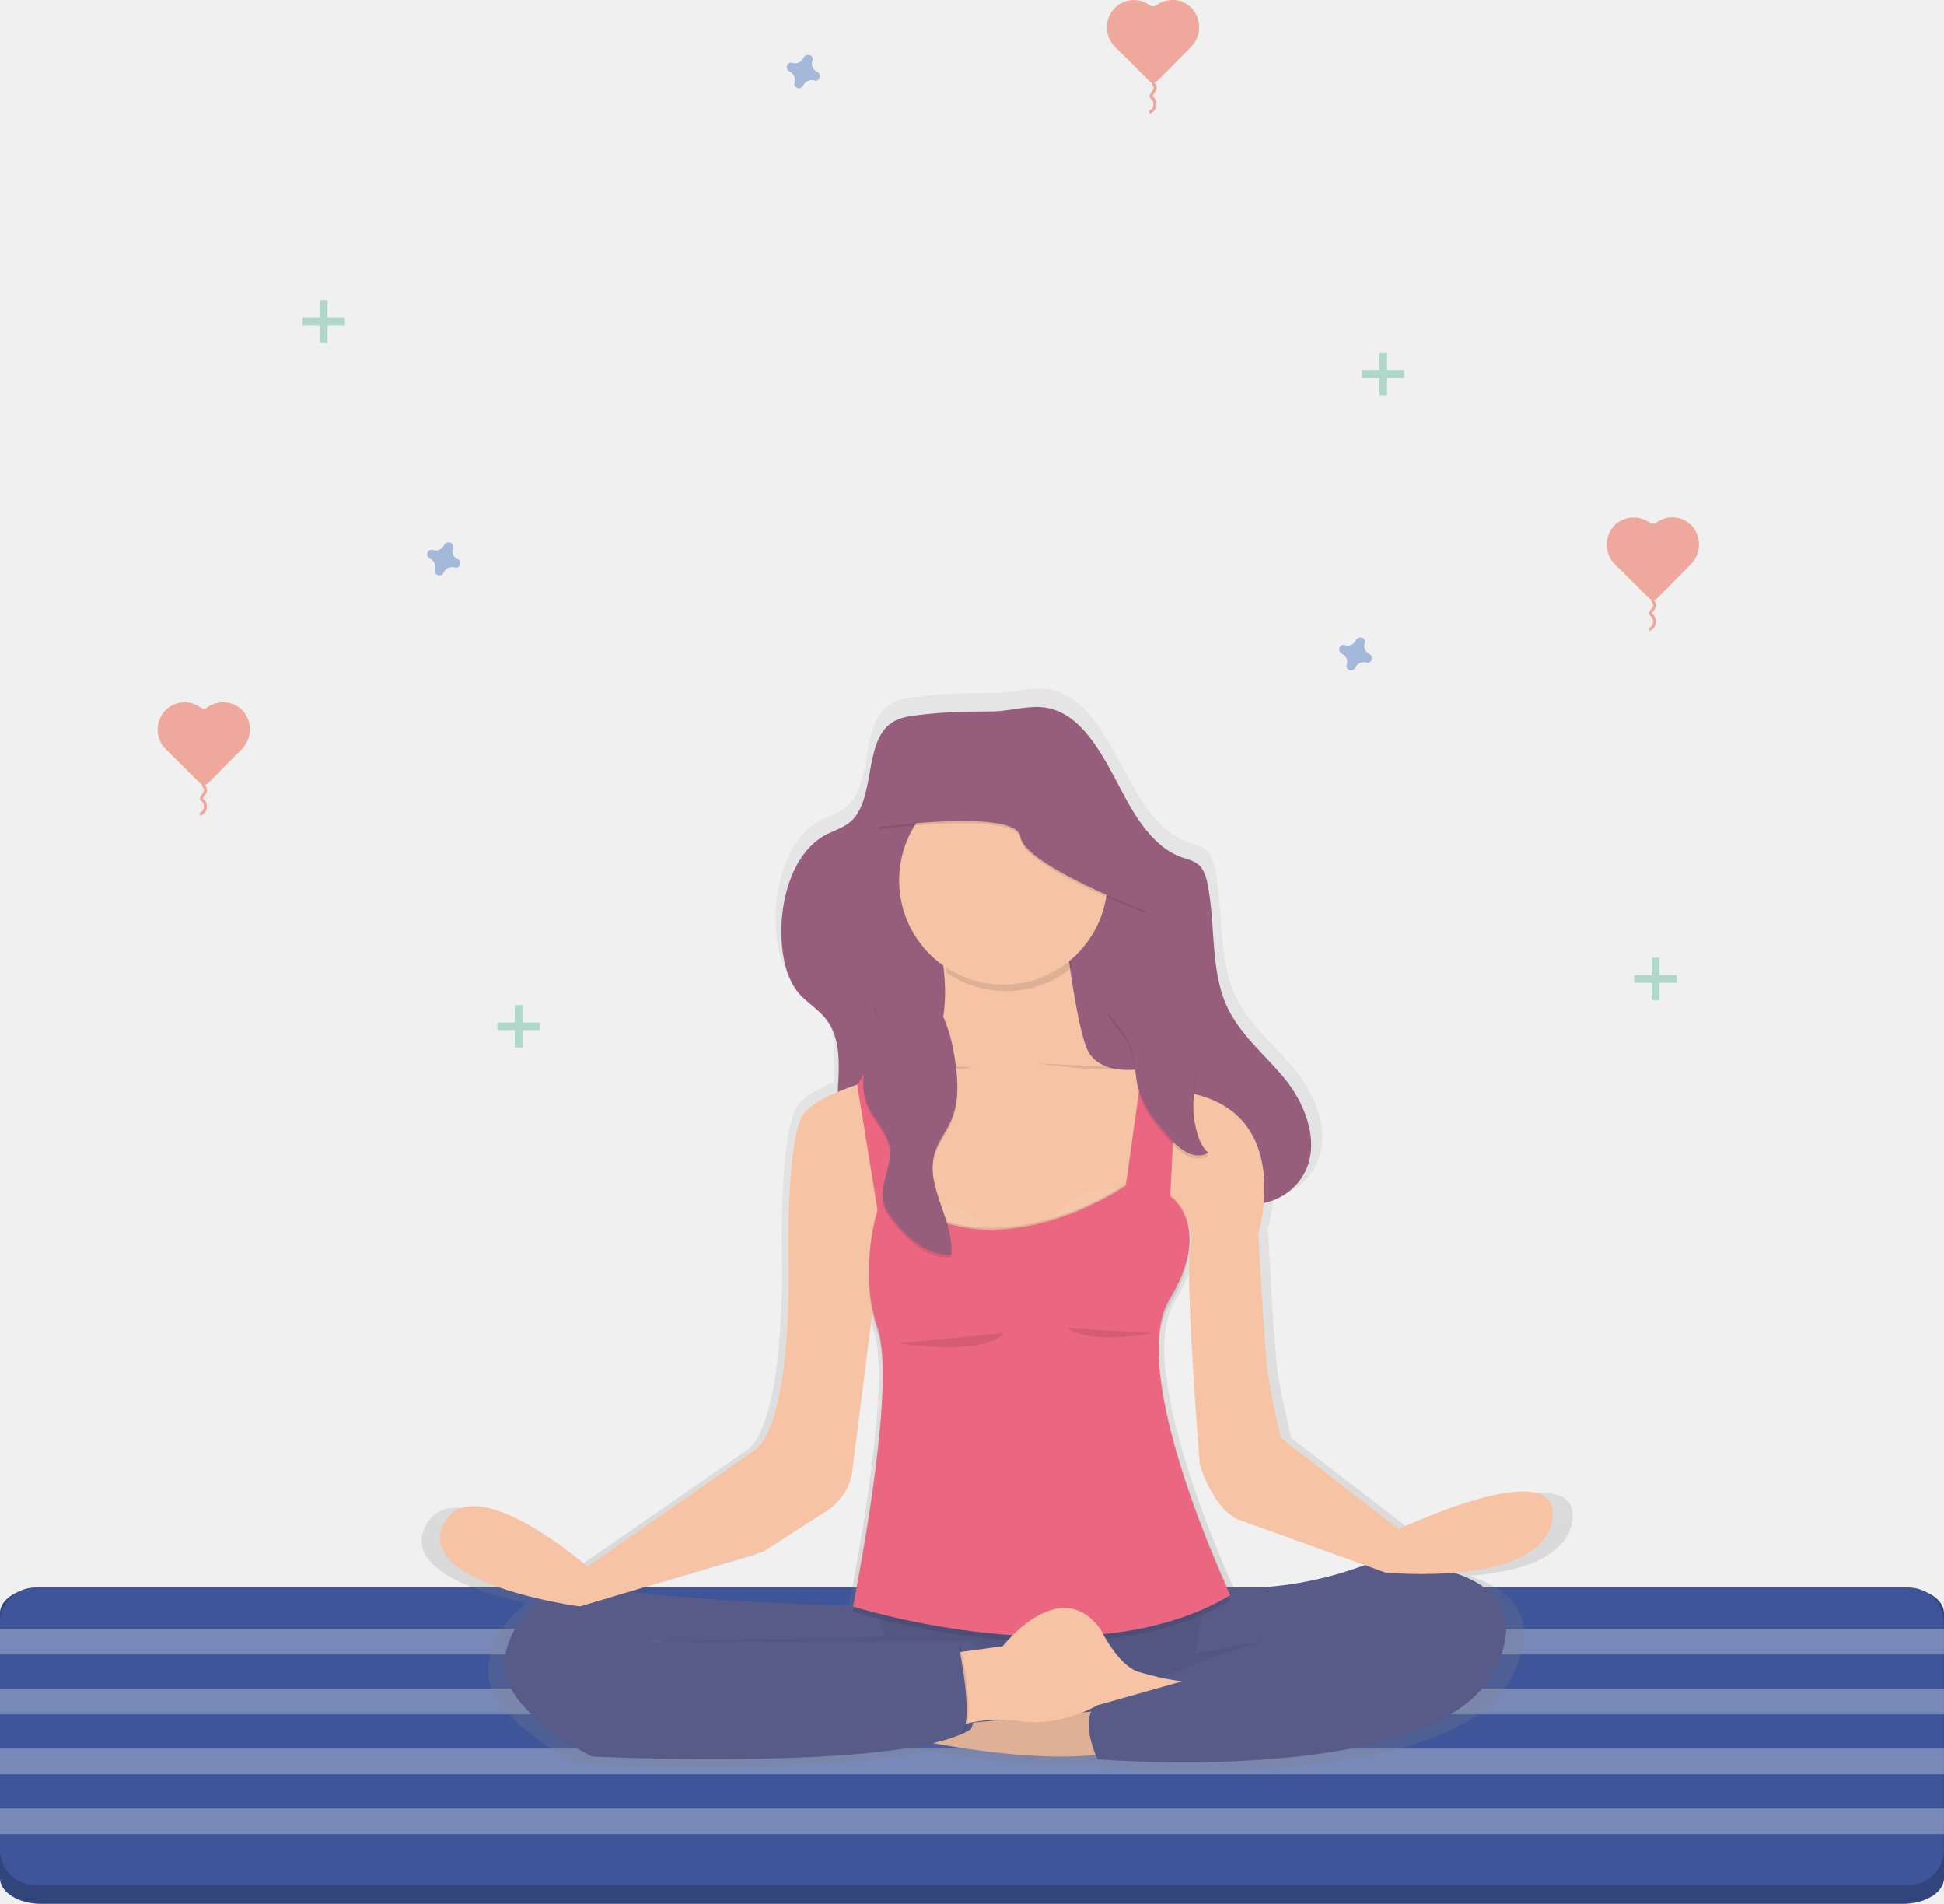
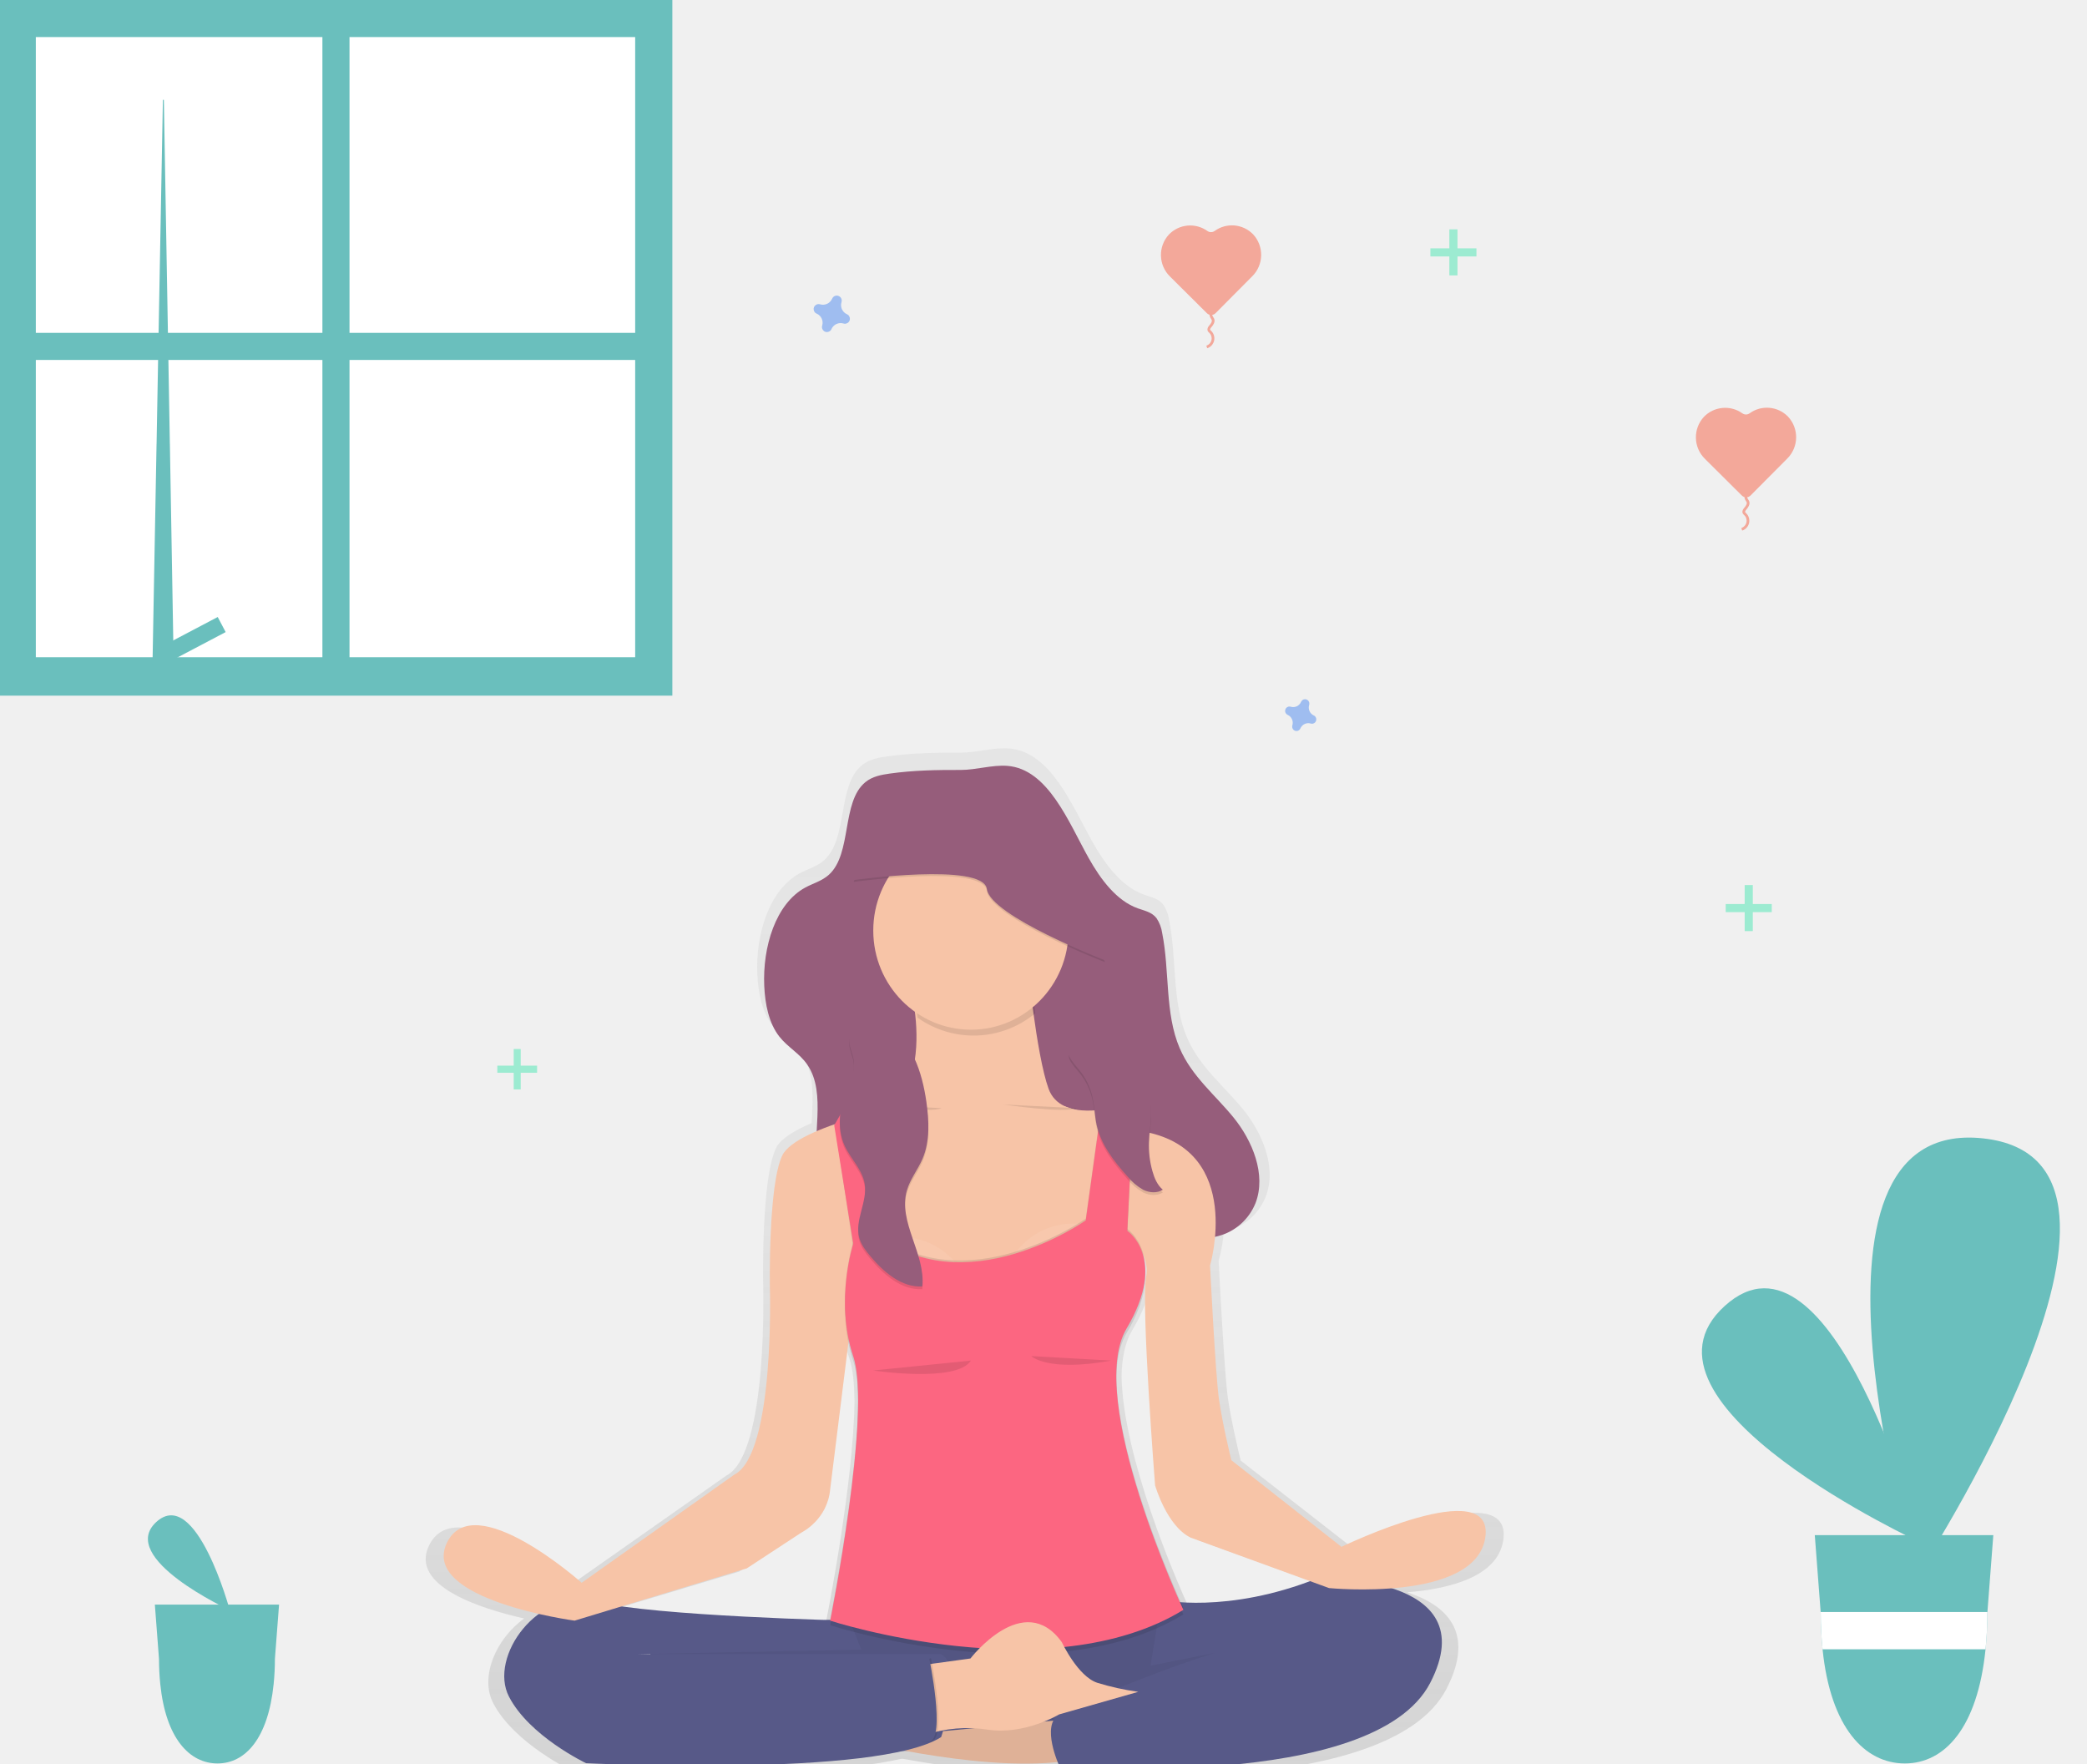
- <svg xmlns="http://www.w3.org/2000/svg" version="1.1" id="Calque_1" x="0px" y="0px" viewBox="0 0 636.3 623" style="enable-background:new 0 0 636.3 623;" xml:space="preserve">
-   <style type="text/css">
- 	.st0{fill:#3E559A;}
- 	.st1{opacity:0.2;fill:#020203;enable-background:new    ;}
- 	.st2{opacity:0.3;fill:#FFFFFF;enable-background:new    ;}
- 	.st3{opacity:0.5;}
- 	.st4{fill:#EB6047;}
- 	.st5{fill:none;stroke:#EB6047;stroke-miterlimit:10;}
- 	.st6{fill:#70C0A2;}
- 	.st7{opacity:0.5;fill:#5781C1;enable-background:new    ;}
- 	.st8{fill:url(#SVGID_1_);}
- 	.st9{fill:#965E7C;}
- 	.st10{fill:#585A88;}
- 	.st11{opacity:5.000000e-02;fill:#020203;enable-background:new    ;}
- 	.st12{fill:#F6C3A5;}
- 	.st13{opacity:0.1;fill:#020203;enable-background:new    ;}
- 	.st14{opacity:7.000000e-02;fill:#FFFFFF;enable-background:new    ;}
- 	.st15{fill:#EB6681;}
- </style>
-   <g>
-     <path class="st0" d="M622.8,519.5H13.5C6,519.5,0,523.3,0,527.9v86.7c0,4.6,6,8.4,13.5,8.4h609.3c7.5,0,13.5-3.8,13.5-8.4v-86.7   C636.3,523.3,630.2,519.5,622.8,519.5z" />
-     <path class="st1" d="M622.8,519.5H13.5C6,519.5,0,523.3,0,527.9v86.7c0,4.6,6,8.4,13.5,8.4h609.3c7.5,0,13.5-3.8,13.5-8.4v-86.7   C636.3,523.3,630.2,519.5,622.8,519.5z" />
-     <path class="st0" d="M11.5,519.5h613.2c6.4,0,11.5,5.2,11.5,11.5v74.4c0,6.4-5.2,11.5-11.5,11.5H11.5c-6.4,0-11.5-5.2-11.5-11.5   v-74.4C0,524.7,5.2,519.5,11.5,519.5z" />
-     <rect x="0" y="533" class="st2" width="636.3" height="8.4" />
-     <rect x="0" y="552.6" class="st2" width="636.3" height="8.4" />
-     <rect x="0" y="572.2" class="st2" width="636.3" height="8.4" />
-     <rect x="0" y="591.8" class="st2" width="636.3" height="8.4" />
-     <g class="st3">
-       <path class="st4" d="M539.9,171c-3.6-2.6-8.6-2.1-11.6,1.1c-3.3,3.6-3.2,9.3,0.4,12.7l11.1,11c0.7,0.7,1.9,0.7,2.6,0l11-11.1    c3.5-3.5,3.6-9.1,0.3-12.7c-3.1-3.2-8-3.6-11.6-1C541.4,171.5,540.6,171.5,539.9,171z" />
-       <path class="st5" d="M541.1,195.4c-0.3,0.5-0.3,1.1,0,1.5c0.2,0.2,0.3,0.5,0.4,0.7c0.3,0.7-0.2,1.5-0.7,2.1    c-0.3,0.4-0.7,0.9-0.5,1.3c0.1,0.2,0.2,0.3,0.4,0.4c1.1,1,1.1,2.8,0.1,3.9c-0.3,0.3-0.7,0.6-1.1,0.7" />
+ <svg xmlns="http://www.w3.org/2000/svg" id="af9e46fd-88b7-4118-ae45-415b3f4cf6e6" data-name="Layer 1" width="770.301" height="650.85" viewBox="0 0 770.301 650.85" version="1.1">
+   <defs id="defs889">
+     <linearGradient id="4e52bdea-3ee3-4982-ab0f-41ec51f7690b" x1="593" y1="777.92" x2="593" y2="344.92" gradientUnits="userSpaceOnUse" gradientTransform="translate(-195.7392,-123.4246)">
+       <stop offset="0" stop-color="gray" stop-opacity="0.25" id="stop3173" />
+       <stop offset="0.54" stop-color="gray" stop-opacity="0.12" id="stop3175" />
+       <stop offset="1" stop-color="gray" stop-opacity="0.1" id="stop3177" />
+     </linearGradient>
+   </defs>
+   <path d="m 709.421,569.573 c 0,0 -112.306,-51.7 -72.853,-87.552 39.453,-35.852 72.853,87.552 72.853,87.552 z" fill="#e6e6e6" id="path782" style="fill:#6abfbd;fill-opacity:1" />
+   <path d="m 707.466,581.637 c 0,0 -51.62,-169.607 24.392,-161.495 76.012,8.111 -24.392,161.495 -24.392,161.495 z" fill="#e6e6e6" id="path784" style="fill:#6abfbd;fill-opacity:1" />
+   <path d="m 669.83,566.595 2.167,28.372 0.034,0.49 a 130.353,130.353 0 0 0 0.671,13.266 c 2.94,28.939 15.579,42.128 30.349,42.128 14.77,0 26.858,-13.189 29.799,-42.128 a 130.356,130.356 0 0 0 0.671,-13.266 l 0.017,-0.396 0.009,-0.095 2.175,-28.372 z" fill="#e6e6e6" id="path786" style="fill:#6abfbd;fill-opacity:1" />
+   <path d="m 733.545,594.967 -0.009,0.095 -0.017,0.396 a 130.356,130.356 0 0 1 -0.671,13.266 h -60.148 a 130.353,130.353 0 0 1 -0.671,-13.266 l -0.034,-0.49 z" fill="#ffffff" id="path788" />
+   <path d="M299.659,718.839s-41.76-19.224-27.09-32.556S299.659,718.839,299.659,718.839Z" transform="translate(-214.8493 -124.575)" fill="#e6e6e6" id="path790" style="fill:#6abfbd;fill-opacity:1" />
+   <path d="M272.004,716.803l1.507,19.74.024.341a90.697,90.697,0,0,0,.467,9.23c2.046,20.135,10.839,29.311,21.116,29.311s18.687-9.176,20.733-29.311a90.697,90.697,0,0,0,.467-9.23l.012-.275.006-.066,1.513-19.74Z" transform="translate(-214.8493 -124.575)" fill="#e6e6e6" id="path792" style="fill:#6abfbd;fill-opacity:1" />
+   <rect width="247.66" height="256.25" fill="#e6e6e6" id="rect874" style="fill:#6abfbd;stroke:#6abfbd;fill-opacity:1;stroke-opacity:1" />
+   <rect x="13.22" y="13.68" width="221.22" height="228.89" fill="#fff" id="rect876" />
+   <polygon points="56.26 246.57 64.139 246.57 64.089 243.398 63.954 236.362 62.705 164.015 62.688 163.677 62.047 126.711 60.478 36.85 60.124 36.85 58.453 127.369 57.795 163.694 57.778 164.032 56.26 246.57" fill="#e6e6e6" id="polygon878" style="fill:#6abfbd;fill-opacity:1" />
+   <rect x="283.016" y="348.737" width="6.291" height="23.764" transform="translate(257.0978 -185.1663) rotate(62.23413)" fill="#e6e6e6" id="rect880" style="fill:#6abfbd;fill-opacity:1" />
+   <rect x="119" y="6.85" width="10" height="242" fill="#e6e6e6" id="rect882" style="fill:#6abfbd;fill-opacity:1" />
+   <rect y="122.85" width="247.66" height="10" fill="#e6e6e6" id="rect884" style="fill:#6abfbd;fill-opacity:1" />
+   <g opacity="0.5" id="g3202" transform="translate(-17.04821,-56.52471)">
+     <path d="m 854.32,278.35 a 10.9,10.9 0 0 0 -14.21,1.32 11.13,11.13 0 0 0 0.44,15.51 l 13.58,13.5 a 2.27,2.27 0 0 0 3.21,0 l 13.5,-13.58 a 11.13,11.13 0 0 0 0.36,-15.51 10.88,10.88 0 0 0 -14.2,-1.25 2.3,2.3 0 0 1 -2.68,0.01 z" transform="translate(-194.18,-69.27)" fill="#f55f44" id="path3198" />
+     <path d="m 855.83,308.15 a 2,2 0 0 0 0,1.89 9.77,9.77 0 0 1 0.53,0.88 c 0.35,0.87 -0.26,1.82 -0.88,2.53 -0.39,0.45 -0.82,1.05 -0.57,1.6 a 2.07,2.07 0 0 0 0.46,0.52 3.34,3.34 0 0 1 -1.27,5.58" transform="translate(-194.18,-69.27)" fill="none" stroke="#f55f44" stroke-miterlimit="10" id="path3200" />
+   </g>
+   <g opacity="0.5" id="g3214" transform="translate(-14.50026,83.17439)">
+     <path d="m 654.32,71.35 a 10.9,10.9 0 0 0 -14.21,1.32 11.13,11.13 0 0 0 0.44,15.51 l 13.58,13.5 a 2.27,2.27 0 0 0 3.21,0 l 13.5,-13.58 a 11.13,11.13 0 0 0 0.36,-15.51 10.88,10.88 0 0 0 -14.2,-1.25 2.3,2.3 0 0 1 -2.68,0.01 z" transform="translate(-194.18,-69.27)" fill="#f55f44" id="path3210" />
+     <path d="m 655.83,101.15 a 2,2 0 0 0 0,1.89 9.77,9.77 0 0 1 0.53,0.88 c 0.35,0.87 -0.26,1.82 -0.88,2.53 -0.39,0.45 -0.82,1 -0.57,1.6 a 2.07,2.07 0 0 0 0.46,0.52 3.34,3.34 0 0 1 -1.27,5.58" transform="translate(-194.18,-69.27)" fill="none" stroke="#f55f44" stroke-miterlimit="10" id="path3212" />
+   </g>
+   <g opacity="0.5" id="g3220" transform="translate(-17.04821,-56.52471)">
+     <rect x="552" y="141.18" width="3" height="17" fill="#47e6b1" id="rect3216" />
+     <rect x="746.18" y="210.44" width="3" height="17" transform="rotate(90,685.22,87.22)" fill="#47e6b1" id="rect3218" />
+   </g>
+   <g opacity="0.5" id="g3238" transform="translate(-17.04821,-56.52471)">
+     <rect x="661" y="383.18" width="3" height="17" fill="#47e6b1" id="rect3234" />
+     <rect x="855.18" y="452.44" width="3" height="17" transform="rotate(90,794.22,329.22)" fill="#47e6b1" id="rect3236" />
+   </g>
+   <path d="m 312.59,115.964 a 3.68,3.68 0 0 1 -2,-4.44 1.19,1.19 0 0 0 0.08,-0.41 v 0 a 1.84,1.84 0 0 0 -3.35,-1.21 v 0 a 2.08,2.08 0 0 0 -0.2,0.36 3.68,3.68 0 0 1 -4.44,2.05 1.86,1.86 0 0 0 -0.41,-0.08 v 0 a 1.84,1.84 0 0 0 -1.22,3.31 v 0 a 1.82,1.82 0 0 0 0.36,0.2 3.67,3.67 0 0 1 2.05,4.44 2,2 0 0 0 -0.08,0.41 v 0 a 1.84,1.84 0 0 0 3.31,1.22 v 0 a 1.58,1.58 0 0 0 0.2,-0.36 3.69,3.69 0 0 1 4.45,-2.05 1.77,1.77 0 0 0 0.4,0.08 v 0 a 1.84,1.84 0 0 0 1.22,-3.31 v 0 a 1.58,1.58 0 0 0 -0.37,-0.21 z" fill="#4d8af0" opacity="0.5" id="path3244" />
+   <g id="g240" transform="matrix(0.8632882,0,0,0.876806,13.11376,82.0207)">
+     <g opacity="0.5" id="g3226" transform="translate(-1.559164,-54.15461)">
+       <rect x="206" y="402.18" width="3" height="17" fill="#47e6b1" id="rect3222" />
+       <rect x="400.18" y="471.44" width="3" height="17" transform="rotate(90,339.22,348.22)" fill="#47e6b1" id="rect3224" />
    </g>
-     <g class="st3">
-       <path class="st4" d="M65.6,231.5c-3.6-2.6-8.6-2.1-11.6,1.1c-3.3,3.6-3.2,9.3,0.4,12.7l11.1,11c0.7,0.7,1.9,0.7,2.6,0l11-11.1    c3.5-3.5,3.6-9.1,0.3-12.7c-3.1-3.2-8-3.6-11.6-1C67.1,232,66.2,232,65.6,231.5z" />
-       <path class="st5" d="M66.8,255.9c-0.3,0.5-0.3,1.1,0,1.5c0.2,0.2,0.3,0.5,0.4,0.7c0.3,0.7-0.2,1.5-0.7,2.1    c-0.3,0.4-0.7,0.9-0.5,1.3c0.1,0.2,0.2,0.3,0.4,0.4c1.1,1,1.1,2.8,0.1,3.9c-0.3,0.3-0.7,0.6-1.1,0.7" />
-     </g>
-     <g class="st3">
-       <path class="st4" d="M376.3,1.7c-3.6-2.6-8.6-2.1-11.6,1.1c-3.3,3.6-3.2,9.3,0.4,12.7l11.1,11c0.7,0.7,1.9,0.7,2.6,0l11-11.1    c3.5-3.5,3.6-9.1,0.3-12.7c-3.1-3.2-8-3.6-11.6-1C377.9,2.2,377,2.2,376.3,1.7z" />
-       <path class="st5" d="M377.6,26.1c-0.3,0.5-0.3,1.1,0,1.5c0.2,0.2,0.3,0.5,0.4,0.7c0.3,0.7-0.2,1.5-0.7,2.1    c-0.3,0.4-0.7,0.8-0.5,1.3c0.1,0.2,0.2,0.3,0.4,0.4c1.1,1,1.1,2.8,0.1,3.9c-0.3,0.3-0.7,0.6-1.1,0.7" />
-     </g>
-     <g class="st3">
-       <rect x="451.5" y="115.5" class="st6" width="2.5" height="13.9" />
-       <rect x="445.7" y="121.2" class="st6" width="13.9" height="2.5" />
-     </g>
-     <g class="st3">
-       <rect x="168.5" y="328.9" class="st6" width="2.5" height="13.9" />
-       <rect x="162.8" y="334.6" class="st6" width="13.9" height="2.5" />
-     </g>
-     <g class="st3">
-       <rect x="104.7" y="98.3" class="st6" width="2.5" height="13.9" />
-       <rect x="99" y="104" class="st6" width="13.9" height="2.5" />
-     </g>
-     <g class="st3">
-       <rect x="540.6" y="313.4" class="st6" width="2.5" height="13.9" />
-       <rect x="534.9" y="319.1" class="st6" width="13.9" height="2.5" />
-     </g>
-     <path class="st7" d="M448.3,214.1c-1.4-0.6-2.1-2.2-1.6-3.6c0-0.1,0.1-0.2,0.1-0.3l0,0c0.1-0.8-0.5-1.6-1.4-1.6   c-0.5-0.1-1.1,0.2-1.4,0.6l0,0c-0.1,0.1-0.1,0.2-0.2,0.3c-0.6,1.4-2.2,2.1-3.6,1.6c-0.1,0-0.2-0.1-0.3-0.1l0,0   c-0.8-0.1-1.5,0.6-1.6,1.4c0,0.5,0.2,1,0.6,1.3l0,0c0.1,0.1,0.2,0.1,0.3,0.2c1.4,0.6,2.1,2.2,1.6,3.6c0,0.1-0.1,0.2-0.1,0.3l0,0   c-0.1,0.8,0.6,1.5,1.4,1.6c0.5,0,1-0.2,1.3-0.6l0,0c0.1-0.1,0.1-0.2,0.2-0.3c0.6-1.4,2.2-2.1,3.6-1.7c0.1,0,0.2,0.1,0.3,0.1l0,0   c0.8,0.1,1.5-0.6,1.6-1.4c0-0.5-0.2-1-0.6-1.3l0,0C448.4,214.2,448.4,214.1,448.3,214.1z" />
-     <path class="st7" d="M149.8,183c-1.4-0.6-2.1-2.2-1.6-3.6c0-0.1,0.1-0.2,0.1-0.3l0,0c0.1-0.8-0.5-1.6-1.4-1.6   c-0.5-0.1-1.1,0.2-1.4,0.6l0,0c-0.1,0.1-0.1,0.2-0.2,0.3c-0.6,1.4-2.2,2.1-3.6,1.6c-0.1,0-0.2-0.1-0.3-0.1l0,0   c-0.8-0.1-1.5,0.6-1.6,1.4c0,0.5,0.2,1,0.6,1.3l0,0c0.1,0.1,0.2,0.1,0.3,0.2c1.4,0.6,2.1,2.2,1.7,3.6c0,0.1-0.1,0.2-0.1,0.3l0,0   c-0.1,0.8,0.6,1.5,1.4,1.6c0.5,0,1-0.2,1.3-0.6l0,0c0.1-0.1,0.1-0.2,0.2-0.3c0.6-1.4,2.2-2.1,3.6-1.7c0.1,0,0.2,0.1,0.3,0.1l0,0   c0.8,0.1,1.5-0.6,1.6-1.4c0-0.5-0.2-1-0.6-1.3l0,0C150,183.1,149.9,183,149.8,183z" />
-     <path class="st7" d="M267.5,23.5c-1.4-0.6-2.1-2.2-1.6-3.6c0-0.1,0.1-0.2,0.1-0.3l0,0c0.1-0.8-0.5-1.6-1.4-1.6   c-0.5-0.1-1.1,0.2-1.4,0.6l0,0c-0.1,0.1-0.1,0.2-0.2,0.3c-0.6,1.4-2.2,2.1-3.6,1.7c-0.1,0-0.2-0.1-0.3-0.1l0,0   c-0.8-0.1-1.5,0.6-1.6,1.4c0,0.5,0.2,1,0.6,1.3l0,0c0.1,0.1,0.2,0.1,0.3,0.2c1.4,0.6,2.1,2.2,1.7,3.6c0,0.1-0.1,0.2-0.1,0.3l0,0   c-0.1,0.8,0.6,1.5,1.4,1.6c0.5,0,1-0.2,1.3-0.6l0,0c0.1-0.1,0.1-0.2,0.2-0.3c0.6-1.4,2.2-2.1,3.6-1.7c0.1,0,0.2,0.1,0.3,0.1l0,0   c0.8,0.1,1.5-0.6,1.6-1.4c0-0.5-0.2-1-0.6-1.3l0,0C267.7,23.6,267.6,23.6,267.5,23.5z" />
-     <linearGradient id="SVGID_1_" gradientUnits="userSpaceOnUse" x1="520.371" y1="-25.68" x2="520.371" y2="328.528" gradientTransform="matrix(1 0 0 -1 -194.18 553.918)">
-       <stop offset="0" style="stop-color:#808181;stop-opacity:0.25" />
-       <stop offset="0.54" style="stop-color:#808181;stop-opacity:0.12" />
-       <stop offset="1" style="stop-color:#808181;stop-opacity:0.1" />
-     </linearGradient>
-     <path class="st8" d="M462.5,501.2l-39.8-30.6c0,0-3.2-12.7-4.5-21.6c-1.3-8.9-3.2-47.1-3.2-47.1c0.9-3.3,1.5-6.7,1.8-10.1   c0.4-0.1,0.8-0.2,1.2-0.3c6-1.5,11-5.8,13.4-11.6c4.1-10.2-1.2-22.2-7.9-30.3c-6.7-8.1-15.1-14.5-19.5-24.5   c-5.4-12.3-3.6-27.2-6.3-40.7c-0.3-1.9-1-3.7-2-5.3c-1.7-2.1-4.4-2.6-6.8-3.4c-7.6-2.7-13.3-10.1-17.7-17.8   c-7.2-12.5-14.6-31.4-29.4-32.5c-5.5-0.4-11.2,1.5-16.8,1.4c-8.6,0-17.2,0.1-25.7,1.3c-3.1,0.4-6.2,1-8.8,3   c-8.8,6.9-4.8,25.2-13.2,32.7c-2.5,2.2-5.7,3-8.6,4.5c-10.7,5.7-15.4,21-14.8,34.7c0.3,6.4,1.6,13.1,5.4,17.8   c3,3.8,7.3,5.9,10.1,9.9c4.5,6.4,3.9,14.9,3.4,23.5c-6.1,2.5-10.9,5.4-12.4,8.6c-5.2,10.5-4.5,46.5-4.5,46.5s1.9,58.9-12.8,66.2   l-55.2,38.2c0,0-39.2-34.1-48.8-14c-6.6,13.7,17.5,21.5,33.3,25c-10,7.1-15.5,20.2-10.9,29.1c7.4,14,27.9,23.6,27.9,23.6   s78.5,3.8,114.7-4.3h0.6c15.4,2.8,37.5,5.7,55.2,4c0.3,0.8,0.6,1.3,0.6,1.3s113.7,9.6,134.2-29.3c10.5-19.9-0.5-29.1-13.7-33.4   c14.8-1.2,31.6-5.3,33.6-17.9C518,475.1,462.5,501.2,462.5,501.2z M451,513.3c-20.8,7.6-37.7,8-46.7,7.4   c-4.4-9.6-22.8-51.4-23.3-79.3c0.1-6.2,1.2-11.7,3.7-15.8c5.3-8.8,6.9-15.7,6.8-21c0-0.4,0-0.8,0-1.1c0-1.6-0.1-3.2-0.5-4.8   c0.9,2.2,1.1,4.5,0.8,6.8c-1.9,9.9,3.2,73.8,3.2,73.8s4.2,14.3,12.8,18.5L451,513.3z M247.3,508.8l20-12.7c0,0,9.3-4.5,10.3-15.3   l6.6-51.7c0.4,2.2,1,4.4,1.8,6.5c1.2,3.4,1.6,8.4,1.7,14.3c-0.3,28.9-10.1,76.7-10.1,76.7h0.1c0,0.1,0,0.3-0.1,0.3l-0.7,0   c-16.2-0.5-53.8-1.9-74.9-4.8L247.3,508.8z M212.5,538.9L212.5,538.9l-4.9,0.1L212.5,538.9z" />
-     <path class="st9" d="M369.5,263.2c4.3,7.5,9.8,14.7,17.2,17.3c2.3,0.8,4.9,1.3,6.5,3.4c1,1.5,1.7,3.3,2,5.1   c2.7,13.1,0.9,27.7,6.1,39.7c4.3,9.7,12.4,16.1,18.9,23.9c6.5,7.8,11.5,19.6,7.6,29.5c-2.3,5.6-7.1,9.8-13,11.3   c-5.4,1.5-11.1,0.9-16.6-0.1c-7.2-1.3-14.6-3.3-20.7-8.2c-10.4-8.5-14.9-23.7-20.3-37.3c-2.6-6.3-6-13-11.6-15.3   c-6.5-2.6-13.7,1.7-17.9,8.1c-4.2,6.4-6.1,14.4-8.1,22.1c-2.3,8.7-5.2,17.7-11.2,23.4c-5.3,5.2-13.2,6.8-20.2,4   c-6.7-2.8-12-9.9-13.6-18.1c-2.4-12.6,3.3-27.8-3.7-37.8c-2.7-3.9-6.9-6-9.8-9.6c-3.6-4.6-5-11.1-5.3-17.4   c-0.6-13.4,4-28.3,14.3-33.9c2.8-1.5,5.8-2.3,8.3-4.4c8.2-7.3,4.3-25.1,12.8-31.9c2.5-2,5.5-2.5,8.5-2.9c8.3-1.1,16.5-1.3,24.9-1.3   c5.4,0,10.9-1.8,16.3-1.4C355.4,232.5,362.6,251,369.5,263.2z" />
-     <polygon class="st10" points="216,533.9 219.1,571 438.2,569.7 434.1,529.2 360,520.6 230.1,528.4  " />
-     <polygon class="st11" points="216,533.9 219.1,571 438.2,569.7 434.1,529.2 360,520.6 230.1,528.4  " />
-     <path class="st12" d="M360.2,559.8l-72.9,6.8c0,0,50,12.7,79.1,6.5L360.2,559.8z" />
-     <path class="st13" d="M360.2,559.8l-72.9,6.8c0,0,50,12.7,79.1,6.5L360.2,559.8z" />
-     <path class="st12" d="M304.6,298.5c0,0,14.3,37.6-6.8,54.3c-21.1,16.8-3.7,63.6-3.7,63.6l81.3-3.7c0,0,8.1-52.8,3.7-63.9   c0,0-19.2,5.6-23.6-6.2c-4.3-11.8-7.5-44.1-7.5-44.1L304.6,298.5z" />
-     <path class="st10" d="M286,525.7c0,0-68.6-1.6-88.8-6.5s-37.6,19-30.4,32.6s27,23,27,23s102.1,5,124.1-9c0,0,8.4-23.9,0-28.6H211.5   l78.5-1.6L286,525.7z" />
-     <path class="st10" d="M394.9,518.6c0,0,23,5,54.6-7.5c0,0,59.3-1.9,39.4,36c-19.9,37.8-129.7,28.6-129.7,28.6s-6.5-14,0-17.7   c6.5-3.7,63.3-27.6,81-26.4l-49.1,9.6L394.9,518.6z" />
-     <path class="st13" d="M350.9,316.6c-1.2-8.8-1.9-16-1.9-16h-43.5c2,5.7,3.4,11.6,4.2,17.6C322.2,326.9,339,326.3,350.9,316.6   L350.9,316.6z" />
-     <circle class="st12" cx="328.4" cy="288.1" r="34.1" />
-     <path class="st12" d="M308.3,347.6c0,0-41,7.8-45.9,18c-5,10.2-4.3,45.3-4.3,45.3s1.9,57.4-12.4,64.6l-53.4,37.2   c0,0-37.9-33.2-47.2-13.7c-9.3,19.5,44.7,26.7,44.7,26.7l60.2-18l19.2-12.4c0,0,9-4.3,9.9-14.9l8.1-63.9l32.3-9.3h52.1l7-19.9   c0,0,12.9,10.3,11,19.9c-1.9,9.6,3.1,72,3.1,72s4,14,12.4,18l48.4,17.4c0,0,51.2,5,54.6-17.4c3.4-22.3-50.3,3.2-50.3,3.2   l-38.5-29.8c0,0-3.1-12.4-4.3-21.1s-3.1-45.9-3.1-45.9s11.8-39.1-22.4-45.9l-44.1-13.7L308.3,347.6z" />
-     <path class="st13" d="M280.9,355.5l6.4,42.1c0,0-6.5,19.6,0,38.8s-8.1,91-8.1,91s76.7,24.5,123.5-3.7c0,0-34.4-72.6-19.9-96.8   c14.6-24.2,0.2-33.7,0.2-33.7l2.2-44.5l-10.5-3.1l-6.2,44.1c0,0-42.8,29.8-74.5,3.7l-6.8-47.8L280.9,355.5z" />
-     <path class="st14" d="M325.2,405.4c-6.9-11-21-14.9-32.5-9.2C303,404.1,314.5,406.2,325.2,405.4z" />
-     <path class="st14" d="M342.7,400.8c6.9-11,20.9-14.9,32.5-9.2C364.9,399.4,353.4,401.5,342.7,400.8z" />
-     <path class="st13" d="M280.9,355.5l6.4,39.9c0,0-6.5,19.6,0,38.8s-8.1,90.9-8.1,90.9s76.7,24.5,123.5-3.7c0,0-34.4-72.6-19.9-96.8   c14.6-24.2,0.2-33.7,0.2-33.7l2.2-44.5l-10.5-3.1l-6.2,44.1c0,0-42.8,29.8-74.5,3.7l-6.8-47.8L280.9,355.5z" />
-     <path class="st15" d="M280.6,355.2l6.7,40.8c0,0-6.5,19.6,0,38.8s-8.1,90.9-8.1,90.9s76.7,24.5,123.5-3.7c0,0-34.4-72.6-19.9-96.8   c14.6-24.2,0.2-33.7,0.2-33.7l2.2-44.5l-10.5-3.1l-6.2,44.1c0,0-42.8,29.8-74.5,3.7l-6.8-47.8L280.6,355.2z" />
-     <path class="st12" d="M312.1,540.9l16.1-2.2c0,0,18.6-23.9,32-5.6c0,0,5.6,11.8,12.4,14c4.7,1.4,9.4,2.5,14.3,3.1l-27.6,7.8   c0,0-12.1,7.1-24.8,5.3c-7.5-1.1-15.1-0.5-22.3,1.9L312.1,540.9z" />
-     <path class="st13" d="M294.2,439.6c0,0,29.2,4.3,34.1-3.4" />
-     <path class="st13" d="M349.5,434.6c0,0,5.6,5.6,27.9,1.6" />
-     <path class="st13" d="M292.7,348c0,0,21.4,3.1,25.5,1.2" />
-     <path class="st13" d="M339.8,348c0,0,21.4,3.1,25.5,1.2" />
-     <path class="st13" d="M314.4,538.6c0,0,5.9,27.8,0,28.8c-5.9,1-14.3-4.6-14.3-5.2c0-0.6,3.7-18.3,3.7-18.3L314.4,538.6z" />
-     <path class="st10" d="M313.8,538.6c0,0,5.9,27.8,0,28.8c-5.9,1-14.3-4.6-14.3-5.2c0-0.6,3.7-18.3,3.7-18.3L313.8,538.6z" />
-     <path class="st13" d="M285,343.9c-2.6,6-3.5,13.2-0.8,19.1c2.1,4.6,6.2,8.2,7,13.2c1,6.2-3.6,12.5-1.9,18.6   c0.7,2.3,2.2,4.3,3.7,6.1c4.7,5.6,11,11,18.3,10.6c1.2-11.3-8.6-22.2-5.4-33.1c1.1-3.9,3.8-7.1,5.4-10.8c2.7-6.2,2.3-13.2,1.3-19.8   c-1.4-9.7-5-21.5-14.6-26c-4.4-2.1-10.6-2.2-12.2,3.4c-0.9,3,1.1,5.8,1.4,8.8C287.8,337.8,286.4,340.6,285,343.9z" />
-     <path class="st9" d="M285,343c-2.6,6-3.5,13.2-0.8,19.1c2.1,4.5,6.2,8.2,7,13.2c1,6.2-3.6,12.5-1.9,18.6c0.7,2.3,2.2,4.3,3.7,6.1   c4.7,5.6,11,11,18.3,10.6c1.2-11.3-8.6-22.2-5.4-33.1c1.1-3.9,3.8-7.1,5.4-10.8c2.7-6.2,2.3-13.2,1.3-19.8c-1.4-9.7-5-21.5-14.6-26   c-4.4-2.1-10.6-2.2-12.2,3.4c-0.9,3,1.1,5.8,1.4,8.8C287.8,336.8,286.4,339.7,285,343z" />
-     <path class="st13" d="M287.4,271.4c0,0,45.3-6.2,46.6,3.1c1.2,9.3,41.3,24.5,41.3,24.5l-9.9-24.5L347,244.1c0,0-33.5-2.5-35.1,0   c-1.5,2.5-19.3,10.5-19.3,10.5L287.4,271.4z" />
-     <path class="st9" d="M287.4,270.7c0,0,45.3-6.2,46.6,3.1c1.2,9.3,41.3,24.5,41.3,24.5l-9.9-24.5L347,243.4c0,0-33.5-2.5-35.1,0   c-1.5,2.5-19.3,10.5-19.3,10.5L287.4,270.7z" />
-     <path class="st13" d="M366.3,337.1c2.2,2.6,3.8,5.8,4.5,9.1c0.8,3.2,0.8,6.5,1.5,9.7c1.5,6.8,6,12.6,10.8,17.7   c1.5,1.9,3.4,3.4,5.5,4.6c2.2,1.1,4.9,1.3,6.9,0c-1.9-1.6-2.9-3.9-3.6-6.3c-1-3.3-1.4-6.7-1.3-10.1c0.2-5.7,1.9-11.8-0.5-17   c-1.4-3-3.9-5.3-6.5-7.4c-1.8-1.5-3.8-2.8-5.8-3.8c-3.9-1.9-8.3-2.8-12.5-3.2C359.6,329.9,364.5,335,366.3,337.1z" />
-     <path class="st9" d="M366.3,336.1c2.2,2.6,3.8,5.7,4.5,9.1c0.8,3.2,0.8,6.5,1.5,9.7c1.5,6.8,6,12.6,10.8,17.7   c1.5,1.9,3.4,3.4,5.5,4.6c2.2,1.1,4.9,1.3,6.9,0c-1.9-1.6-2.9-3.9-3.6-6.3c-1-3.3-1.4-6.7-1.3-10.1c0.2-5.7,1.9-11.8-0.5-17   c-1.4-3-3.9-5.3-6.5-7.4c-1.8-1.5-3.8-2.8-5.8-3.8c-3.9-1.9-8.3-2.8-12.5-3.2C359.6,329,364.5,334,366.3,336.1z" />
+     <path d="m 546.531,207.635 a 3.68,3.68 0 0 1 -2,-4.44 1.19,1.19 0 0 0 0.08,-0.41 v 0 a 1.84,1.84 0 0 0 -3.35,-1.21 v 0 a 2.08,2.08 0 0 0 -0.2,0.36 3.68,3.68 0 0 1 -4.44,2 1.86,1.86 0 0 0 -0.41,-0.08 v 0 a 1.84,1.84 0 0 0 -1.22,3.31 v 0 a 1.82,1.82 0 0 0 0.36,0.2 3.67,3.67 0 0 1 2,4.44 2,2 0 0 0 -0.08,0.41 v 0 a 1.84,1.84 0 0 0 3.31,1.22 v 0 a 1.58,1.58 0 0 0 0.2,-0.36 3.69,3.69 0 0 1 4.45,-2.05 1.77,1.77 0 0 0 0.4,0.08 v 0 a 1.84,1.84 0 0 0 1.22,-3.31 v 0 a 1.58,1.58 0 0 0 -0.32,-0.16 z" fill="#4d8af0" opacity="0.5" id="path3240" />
+     <path d="m 563.921,558.655 -48.66,-37.37 c 0,0 -3.92,-15.56 -5.49,-26.46 -1.57,-10.9 -3.93,-57.6 -3.93,-57.6 a 67.73,67.73 0 0 0 2.21,-12.36 c 0.48,-0.1 1,-0.22 1.45,-0.35 a 24.25,24.25 0 0 0 16.39,-14.13 c 5,-12.44 -1.46,-27.14 -9.64,-37 -8.18,-9.86 -18.48,-17.78 -23.86,-30 -6.64,-15.05 -4.37,-33.26 -7.76,-49.74 a 15.05,15.05 0 0 0 -2.5,-6.43 c -2.11,-2.61 -5.4,-3.17 -8.33,-4.21 -9.28,-3.3 -16.24,-12.31 -21.67,-21.72 -8.79,-15.25 -17.89,-38.45 -36,-39.77 -6.73,-0.49 -13.75,1.78 -20.56,1.76 -10.55,0 -21,0.13 -31.46,1.58 -3.74,0.51 -7.61,1.21 -10.73,3.67 -10.71,8.48 -5.86,30.87 -16.18,40 -3.07,2.7 -7,3.68 -10.47,5.54 -13.08,7 -18.89,25.67 -18.12,42.46 0.37,7.88 2,16.07 6.65,21.82 3.69,4.6 8.93,7.24 12.37,12.1 5.53,7.82 4.78,18.21 4.18,28.77 -7.4,3.1 -13.34,6.66 -15.21,10.49 -6.34,12.87 -5.52,56.87 -5.52,56.87 0,0 2.35,72 -15.71,81 l -67.52,46.7 c 0,0 -47.9,-41.64 -59.68,-17.12 -8.05,16.77 21.35,26.26 40.75,30.58 -12.23,8.68 -19,24.72 -13.27,35.58 9,17.13 34.16,28.8 34.16,28.8 0,0 95.95,4.63 140.3,-5.31 h 0.73 c 18.83,3.41 45.85,7 67.52,4.84 0.42,1 0.71,1.64 0.71,1.64 0,0 139,11.68 164.11,-35.8 12.88,-24.36 -0.56,-35.6 -16.72,-40.78 18.09,-1.44 38.69,-6.5 41.06,-21.89 4.32,-28.08 -63.6,3.84 -63.6,3.84 z m -14,14.89 c -25.44,9.26 -46.08,9.78 -57.08,9.09 -5.4,-11.78 -27.92,-62.79 -28.51,-96.94 0.15,-7.62 1.5,-14.28 4.55,-19.28 6.54,-10.77 8.48,-19.22 8.26,-25.63 0,-0.47 0,-0.94 0,-1.4 a 26.17,26.17 0 0 0 -0.56,-5.83 15.34,15.34 0 0 1 0.92,8.34 c -2.35,12.06 3.93,90.29 3.93,90.29 0,0 5.1,17.52 15.7,22.57 z m -249.08,-5.55 24.42,-15.57 c 0,0 11.39,-5.45 12.57,-18.68 l 8.05,-63.23 a 64.44,64.44 0 0 0 2.15,8 c 1.42,4.15 2,10.23 2.12,17.47 -0.31,35.29 -12.32,93.84 -12.32,93.84 h 0.14 c 0,0.17 -0.06,0.31 -0.08,0.42 l -0.85,0.05 c -19.75,-0.6 -65.78,-2.32 -91.54,-5.89 z m -42.58,36.85 v 0.12 h -6 z" fill="url(#4e52bdea-3ee3-4982-ab0f-41ec51f7690b)" id="path3246" style="fill:url(#4e52bdea-3ee3-4982-ab0f-41ec51f7690b)" />
+     <path d="m 450.261,267.635 c 5.24,9.18 12,18 21,21.17 2.83,1 6,1.57 8,4.12 a 14.74,14.74 0 0 1 2.43,6.27 c 3.27,16.06 1.08,33.81 7.5,48.5 5.2,11.89 15.15,19.63 23.06,29.22 7.91,9.59 14.11,23.93 9.32,36.05 a 23.53,23.53 0 0 1 -15.85,13.78 c -6.62,1.8 -13.53,1.05 -20.25,-0.14 -8.86,-1.57 -17.88,-4 -25.26,-10 -12.77,-10.38 -18.17,-29 -24.85,-45.57 -3.14,-7.76 -7.31,-15.89 -14.21,-18.66 -7.9,-3.18 -16.79,2.13 -21.92,9.92 -5.13,7.79 -7.4,17.58 -9.89,27 -2.8,10.64 -6.34,21.68 -13.71,28.64 a 23.07,23.07 0 0 1 -24.64,4.92 c -8.2,-3.41 -14.68,-12.06 -16.57,-22.09 -2.9,-15.45 4.06,-34 -4.49,-46.22 -3.32,-4.73 -8.39,-7.31 -11.95,-11.79 -4.45,-5.61 -6.07,-13.6 -6.42,-21.27 -0.75,-16.38 4.86,-34.63 17.51,-41.41 3.38,-1.81 7.15,-2.76 10.12,-5.4 10,-8.89 5.28,-30.72 15.63,-39 3,-2.41 6.76,-3.08 10.38,-3.59 10.14,-1.4 20.21,-1.56 30.4,-1.53 6.59,0 13.38,-2.2 19.88,-1.72 17.5,1.31 26.29,23.93 34.78,38.8 z" fill="#965d7b" id="path3248" />
+     <polygon points="535.82,696.62 530.71,647.09 440.14,636.55 281.32,646.14 264.1,652.85 267.93,698.22 " fill="#575988" id="polygon3250" transform="translate(-1.559164,-54.15461)" />
+     <polygon points="535.82,696.62 530.71,647.09 440.14,636.55 281.32,646.14 264.1,652.85 267.93,698.22 " opacity="0.05" id="polygon3252" transform="translate(-1.559164,-54.15461)" />
+     <path d="m 438.811,630.395 -89.18,8.35 c 0,0 61.1,15.56 96.77,8 z" fill="#f7c4a7" id="path3254" />
+     <path d="m 438.811,630.395 -89.18,8.35 c 0,0 61.1,15.56 96.77,8 z" opacity="0.1" id="path3256" />
+     <path d="m 370.881,310.865 c 0,0 17.46,45.92 -8.35,66.41 -25.81,20.49 -4.55,77.8 -4.55,77.8 l 99.43,-4.56 c 0,0 9.86,-64.51 4.55,-78.17 0,0 -23.53,6.83 -28.84,-7.59 -5.31,-14.42 -9.11,-53.89 -9.11,-53.89 z" fill="#f7c4a7" id="path3258" />
+     <path d="m 348.111,588.655 c 0,0 -83.87,-1.9 -108.53,-8 -24.66,-6.1 -45.92,23.18 -37.19,39.92 8.73,16.74 33,28.08 33,28.08 0,0 124.86,6.07 151.8,-11 0,0 10.25,-29.22 0,-34.91 h -130.16 l 96,-1.9 z" fill="#575988" id="path3260" />
+     <path d="m 481.311,579.925 c 0,0 28.09,6.07 66.79,-9.11 0,0 72.49,-2.27 48.2,44 -24.29,46.27 -158.63,34.92 -158.63,34.92 0,0 -8,-17.08 0,-21.63 8,-4.55 77.42,-33.78 99.05,-32.26 l -60,11.76 z" fill="#575988" id="path3262" />
+     <path d="m 427.451,332.955 c -1.45,-10.81 -2.3,-19.62 -2.3,-19.62 h -53.13 a 103.51,103.51 0 0 1 5.08,21.48 41.75,41.75 0 0 0 50.35,-1.86 z" opacity="0.1" id="path3264" />
+     <circle cx="399.911" cy="298.155" r="41.74" fill="#f7c4a7" id="circle3266" />
+     <path d="m 375.431,370.825 c 0,0 -50.09,9.49 -56.16,22 -6.07,12.51 -5.31,55.41 -5.31,55.41 0,0 2.27,70.2 -15.18,78.93 l -65.28,45.54 c 0,0 -46.29,-40.6 -57.68,-16.7 -11.39,23.9 54.65,32.64 54.65,32.64 l 73.62,-22 23.53,-15.18 c 0,0 11,-5.31 12.14,-18.22 l 9.87,-78.17 39.47,-11.39 h 63.75 l 8.54,-24.38 c 0,0 15.75,12.62 13.47,24.38 -2.28,11.76 3.8,88 3.8,88 0,0 4.93,17.07 15.18,22 l 59.2,21.25 c 0,0 62.61,6.07 66.79,-21.25 4.18,-27.32 -61.48,3.89 -61.48,3.89 l -47.09,-36.47 c 0,0 -3.79,-15.18 -5.31,-25.81 -1.52,-10.63 -3.79,-56.16 -3.79,-56.16 0,0 14.42,-47.82 -27.33,-56.16 l -53.89,-16.7 z" fill="#f7c4a7" id="path3268" />
+     <path d="m 341.851,380.505 7.78,51.42 c 0,0 -8,23.91 0,47.44 8,23.53 -9.87,111.21 -9.87,111.21 0,0 93.74,30 151,-4.56 0,0 -42.12,-88.8 -24.29,-118.4 17.83,-29.6 0.3,-41.18 0.3,-41.18 l 2.74,-54.45 -12.9,-3.8 -7.59,53.89 c 0,0 -52.37,36.43 -91.08,4.56 l -8.35,-58.45 z" opacity="0.1" id="path3270" />
+     <path d="m 395.991,441.575 a 30.75,30.75 0 0 0 -39.8,-11.19 c 12.71,9.55 26.73,12.1 39.8,11.19 z" fill="#ffffff" opacity="0.07" id="path3272" />
+     <path d="m 417.501,435.925 a 30.7,30.7 0 0 1 39.76,-11.19 c -12.68,9.51 -26.69,12.05 -39.76,11.19 z" fill="#ffffff" opacity="0.07" id="path3274" />
+     <path d="m 341.851,380.505 7.78,48.76 c 0,0 -8,23.91 0,47.44 8,23.53 -9.87,111.19 -9.87,111.19 0,0 93.74,30 151,-4.55 0,0 -42.12,-88.8 -24.29,-118.4 17.83,-29.6 0.3,-41.18 0.3,-41.18 l 2.74,-54.46 -12.9,-3.79 -7.59,53.89 c 0,0 -52.37,36.43 -91.08,4.55 l -8.35,-58.44 z" opacity="0.1" id="path3276" />
+     <path d="m 341.471,380.125 8.16,49.9 c 0,0 -8,23.91 0,47.44 8,23.53 -9.87,111.19 -9.87,111.19 0,0 93.74,30 151,-4.55 0,0 -42.12,-88.81 -24.29,-118.41 17.83,-29.6 0.3,-41.17 0.3,-41.17 l 2.74,-54.46 -12.9,-3.79 -7.59,53.89 c 0,0 -52.37,36.43 -91.08,4.55 l -8.35,-58.44 z" fill="#fc6681" id="path3278" />
+     <path d="m 379.991,607.245 19.73,-2.67 c 0,0 22.77,-29.22 39.09,-6.83 0,0 6.83,14.42 15.18,17.07 a 112.12,112.12 0 0 0 17.46,3.8 l -33.78,9.49 c 0,0 -14.8,8.73 -30.36,6.45 a 58.87,58.87 0 0 0 -27.32,2.28 z" fill="#f7c4a7" id="path3280" />
+     <path d="m 358.171,483.345 c 0,0 35.67,5.31 41.74,-4.17" opacity="0.1" id="path3282" />
+     <path d="m 425.721,477.275 c 0,0 6.83,6.83 34.15,1.9" opacity="0.1" id="path3284" />
+     <path d="m 356.261,371.395 c 0,0 26.19,3.8 31.12,1.52" opacity="0.1" id="path3286" />
+     <path d="m 413.951,371.395 c 0,0 26.19,3.8 31.12,1.52" opacity="0.1" id="path3288" />
+     <path d="m 382.831,604.405 c 0,0 7.22,34 0,35.2 -7.22,1.2 -17.45,-5.6 -17.45,-6.36 0,-0.76 4.55,-22.39 4.55,-22.39 z" opacity="0.1" id="path3290" />
+     <path d="m 382.081,604.405 c 0,0 7.21,34 0,35.2 -7.21,1.2 -17.46,-5.6 -17.46,-6.36 0,-0.76 4.55,-22.39 4.55,-22.39 z" fill="#575988" id="path3292" />
+     <path d="m 346.851,366.415 c -3.19,7.39 -4.32,16.11 -0.94,23.41 2.58,5.57 7.63,10.08 8.6,16.14 1.22,7.61 -4.42,15.33 -2.31,22.74 0.8,2.83 2.67,5.23 4.57,7.48 5.78,6.83 13.46,13.45 22.38,12.92 1.42,-13.78 -10.5,-27.15 -6.6,-40.44 1.4,-4.76 4.68,-8.72 6.66,-13.26 3.29,-7.53 2.82,-16.13 1.63,-24.26 -1.73,-11.8 -6.11,-26.26 -17.81,-31.78 -5.37,-2.54 -13,-2.73 -14.91,4.17 -1.05,3.68 1.4,7.14 1.73,10.74 0.41,4.57 -1.23,8.04 -3,12.14 z" opacity="0.1" id="path3294" />
+     <path d="m 346.851,365.285 c -3.19,7.39 -4.32,16.1 -0.94,23.41 2.58,5.56 7.63,10.08 8.6,16.13 1.22,7.61 -4.42,15.33 -2.31,22.74 0.8,2.83 2.67,5.24 4.57,7.49 5.78,6.82 13.46,13.44 22.38,12.91 1.42,-13.78 -10.5,-27.15 -6.6,-40.44 1.4,-4.76 4.68,-8.72 6.66,-13.26 3.29,-7.53 2.82,-16.13 1.63,-24.26 -1.73,-11.8 -6.11,-26.26 -17.81,-31.78 -5.37,-2.54 -13,-2.72 -14.91,4.17 -1.05,3.68 1.4,7.14 1.73,10.74 0.41,4.57 -1.23,8.04 -3,12.15 z" fill="#965d7b" id="path3296" />
+     <path d="m 349.821,277.665 c 0,0 55.4,-7.59 56.92,3.79 1.52,11.38 50.48,30 50.48,30 l -12.15,-30 -22.39,-37.19 c 0,0 -41,-3 -42.88,0 -1.88,3 -23.54,12.9 -23.54,12.9 z" opacity="0.1" id="path3298" />
+     <path d="m 349.821,276.905 c 0,0 55.4,-7.59 56.92,3.79 1.52,11.38 50.48,30 50.48,30 l -12.15,-30 -22.39,-37.19 c 0,0 -41,-3 -42.88,0 -1.88,3 -23.54,12.9 -23.54,12.9 z" fill="#965d7b" id="path3300" />
+     <path d="m 446.261,357.995 a 27,27 0 0 1 5.56,11.13 c 0.92,3.92 1,8 1.83,11.92 1.86,8.35 7.39,15.37 13.15,21.69 a 23.67,23.67 0 0 0 6.73,5.66 c 2.64,1.3 6,1.57 8.44,0 -2.32,-1.91 -3.58,-4.82 -4.41,-7.7 a 39.45,39.45 0 0 1 -1.54,-12.41 c 0.25,-7 2.3,-14.39 -0.61,-20.77 -1.68,-3.69 -4.81,-6.49 -8,-9 a 43.09,43.09 0 0 0 -7.14,-4.69 c -4.72,-2.35 -10.12,-3.38 -15.33,-3.9 -6.78,-0.69 -0.85,5.51 1.32,8.07 z" opacity="0.1" id="path3302" />
+     <path d="m 446.261,356.865 a 26.85,26.85 0 0 1 5.56,11.12 c 0.92,3.92 1,8 1.83,11.92 1.86,8.35 7.39,15.37 13.15,21.69 a 23.67,23.67 0 0 0 6.73,5.66 c 2.64,1.3 6,1.57 8.44,0 -2.32,-1.91 -3.58,-4.81 -4.41,-7.7 a 39.45,39.45 0 0 1 -1.54,-12.41 c 0.25,-7 2.3,-14.39 -0.61,-20.77 -1.68,-3.68 -4.81,-6.48 -8,-9 a 42.52,42.52 0 0 0 -7.14,-4.7 c -4.72,-2.35 -10.12,-3.38 -15.33,-3.9 -6.78,-0.68 -0.85,5.52 1.32,8.09 z" fill="#965d7b" id="path3304" />
  </g>
</svg>
